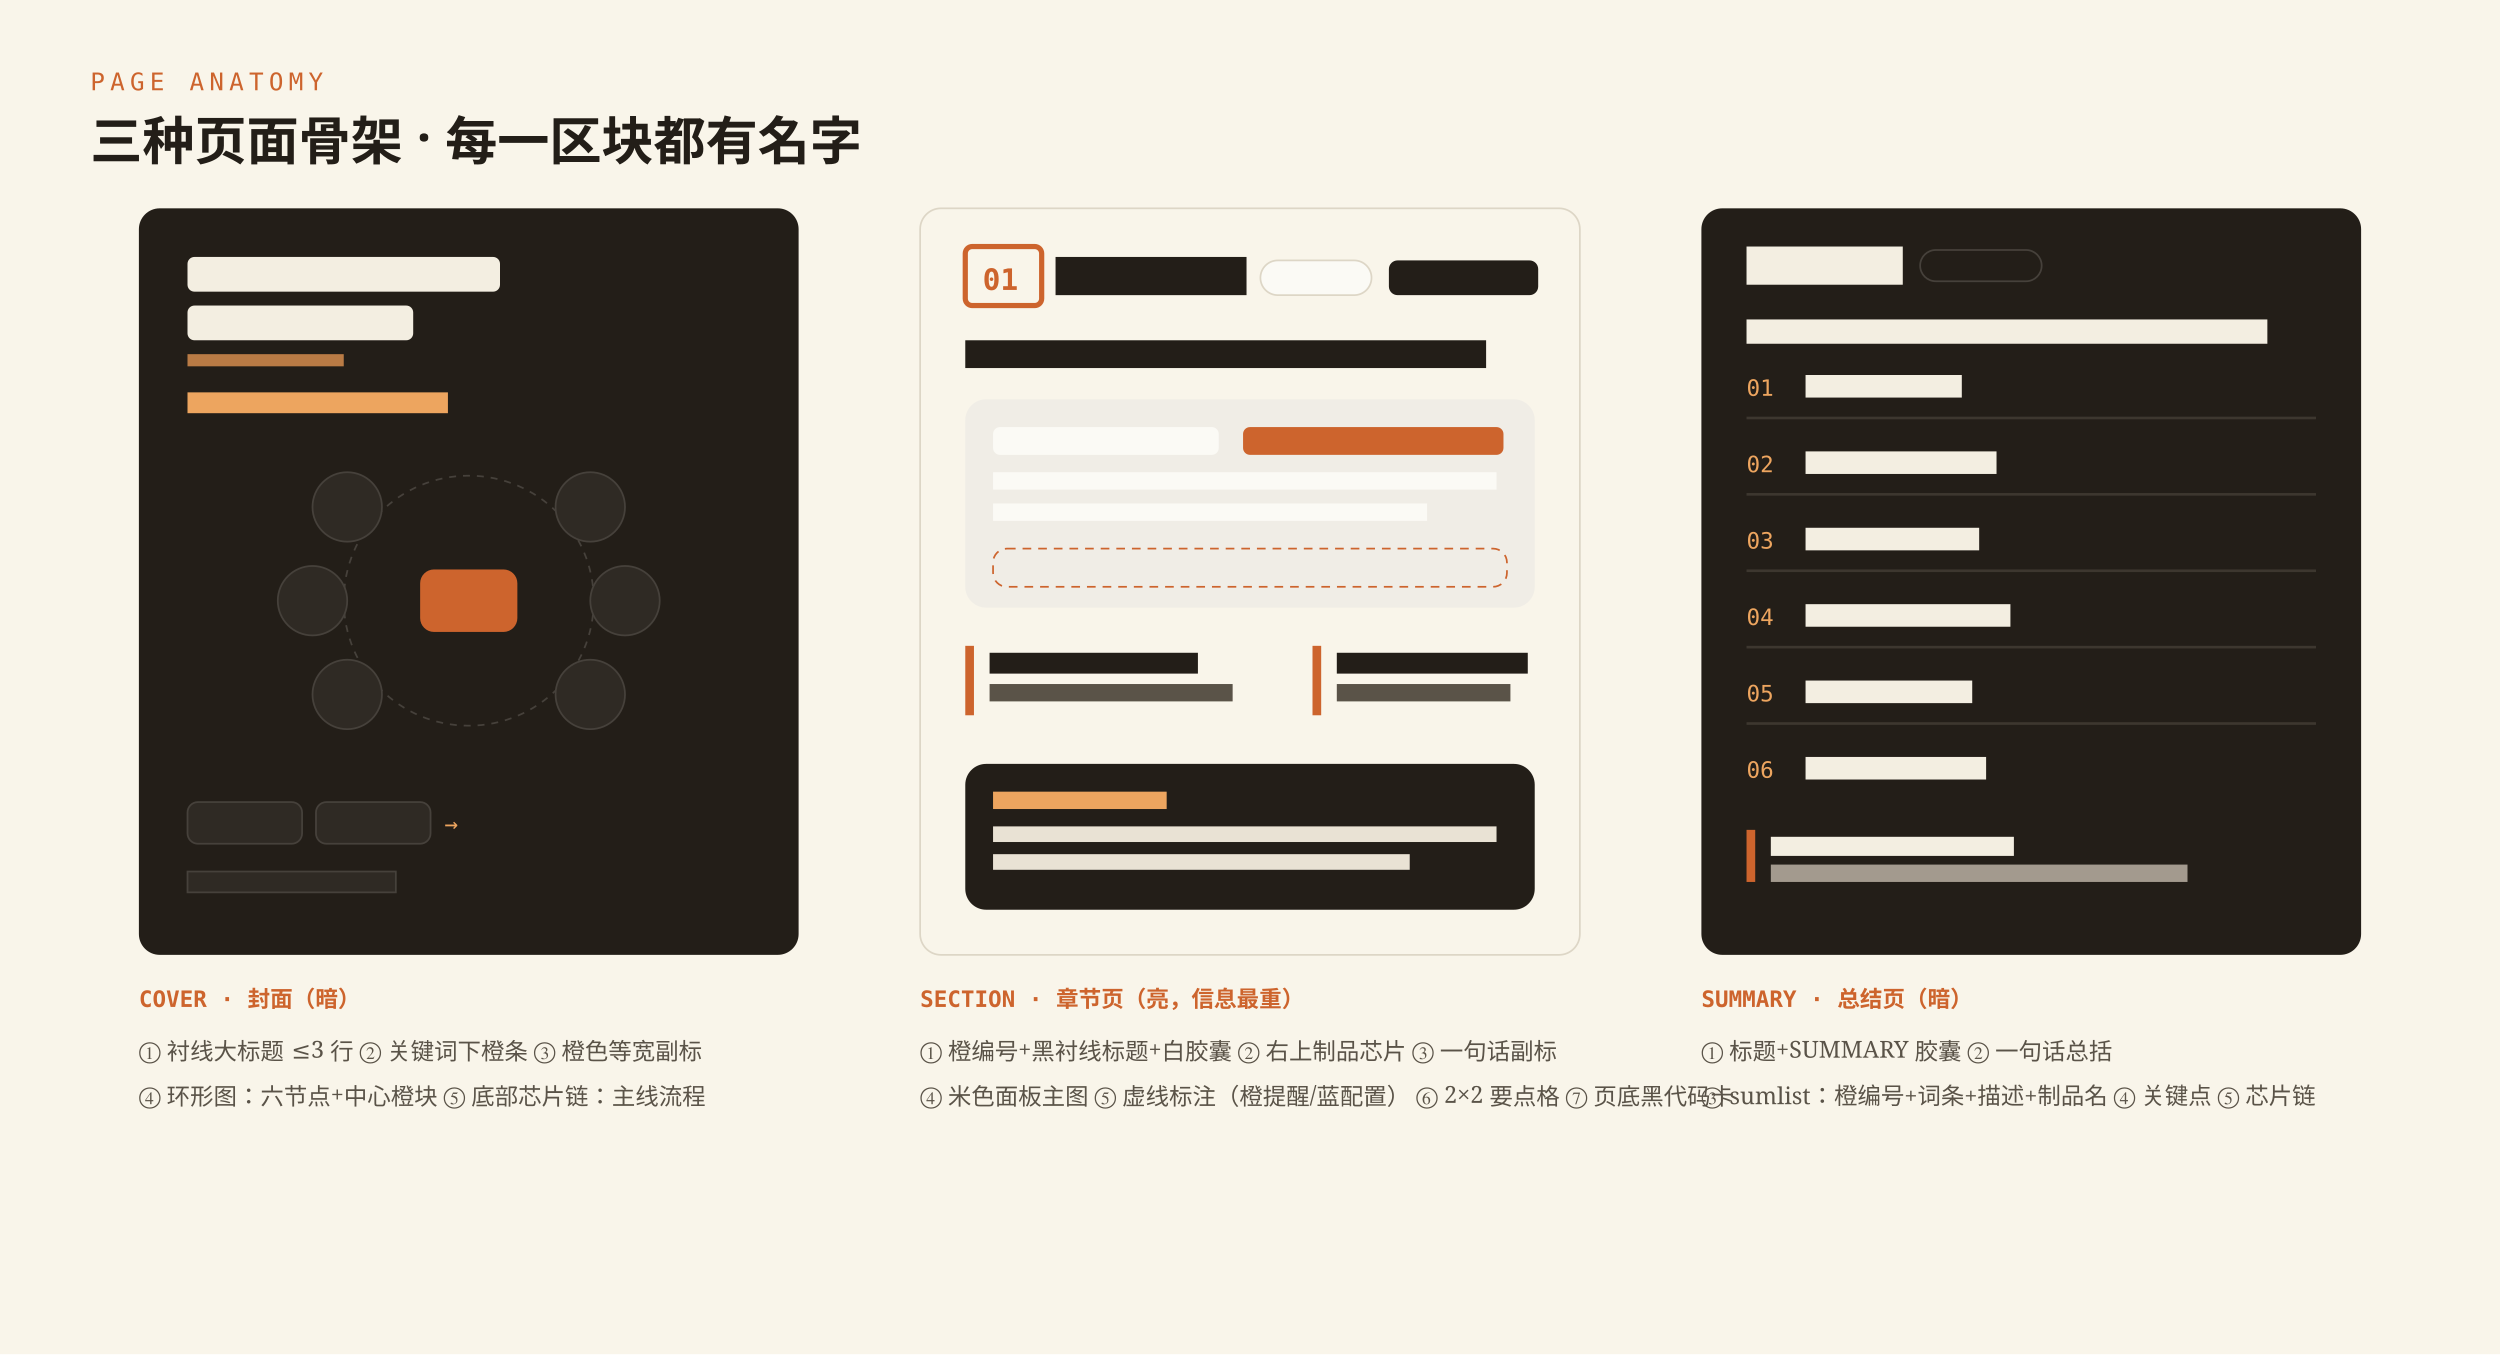
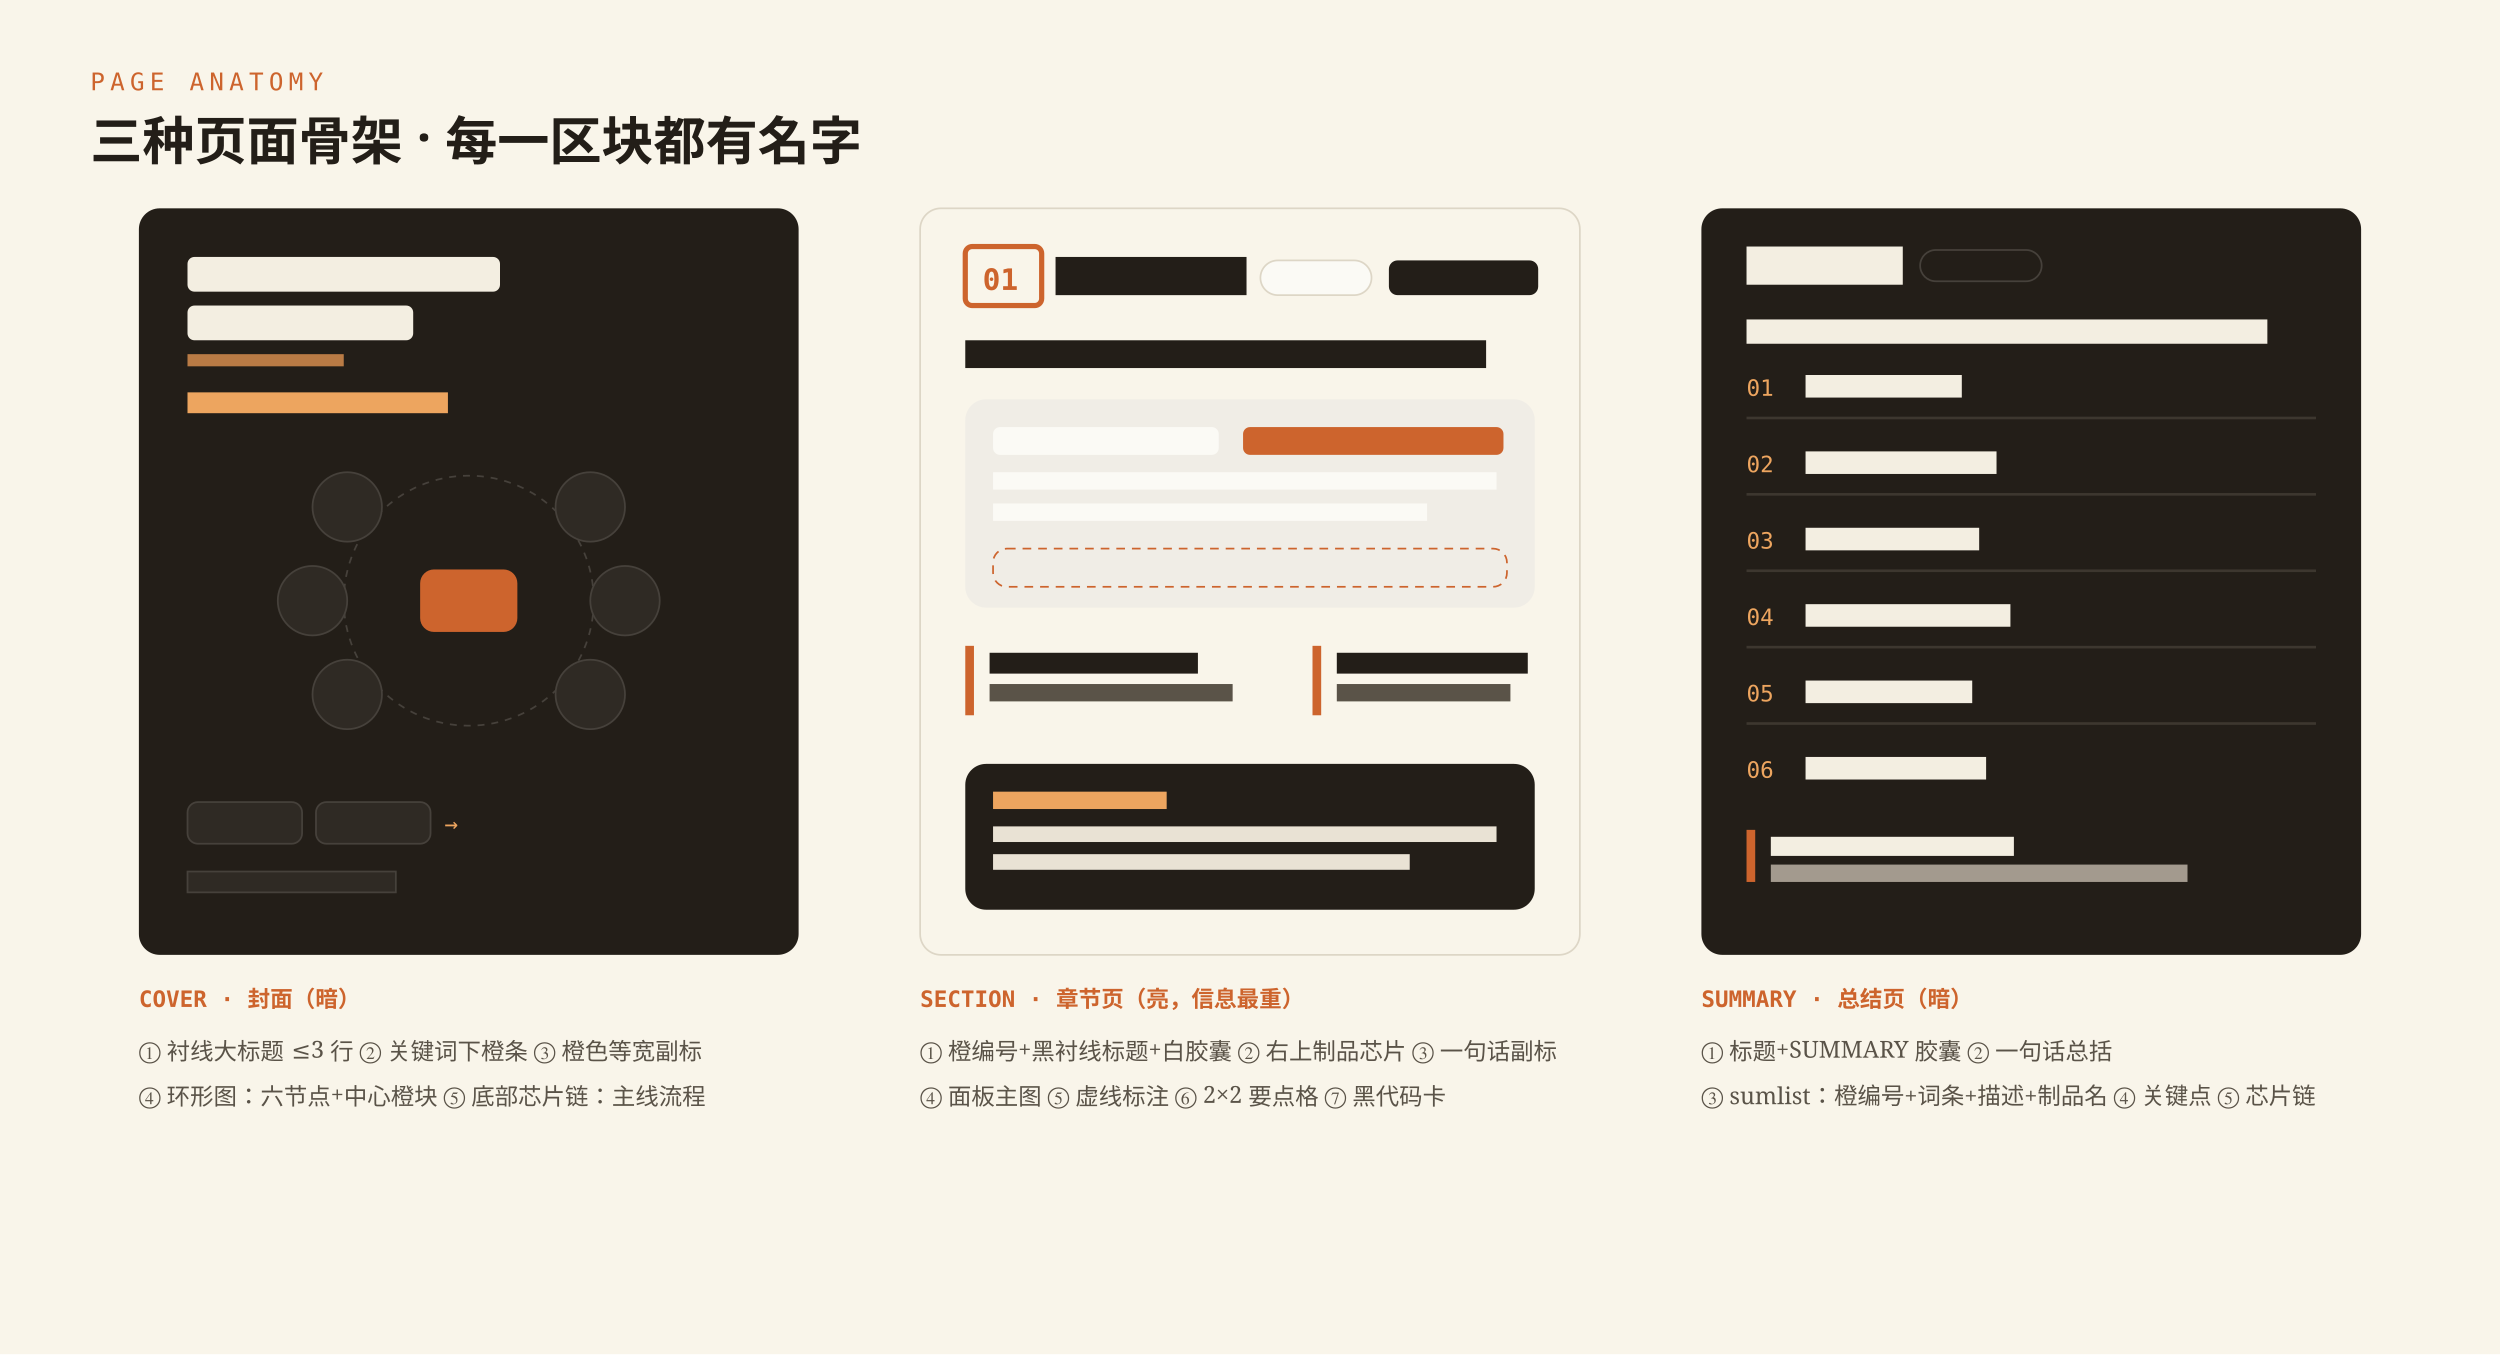
<svg xmlns="http://www.w3.org/2000/svg" width="1440" height="780" viewBox="0 0 1440 780" font-family="'Source Han Serif SC','Noto Serif SC',Georgia,serif">
  <rect width="1440" height="780" fill="#f9f5ea" />
  <text x="52" y="52" font-family="'JetBrains Mono',Consolas,monospace" font-size="14" letter-spacing="3" fill="#cd642d">PAGE ANATOMY</text>
  <text x="52" y="92" font-size="30" font-weight="700" fill="#231e18">三种页面骨架 · 每一区块都有名字</text>
  <rect x="80" y="120" width="380" height="430" rx="12" fill="#231e18" />
  <rect x="108" y="148" width="180" height="20" rx="4" fill="#f3eee1" />
  <rect x="108" y="176" width="130" height="20" rx="4" fill="#f3eee1" />
  <rect x="108" y="204" width="90" height="7" fill="#b97b45" />
  <rect x="108" y="226" width="150" height="12" fill="#eda55f" />
  <circle cx="270" cy="346" r="72" fill="none" stroke="#46413b" stroke-dasharray="4 4" />
  <rect x="242" y="328" width="56" height="36" rx="8" fill="#cd642d" />
  <circle cx="200" cy="292" r="20" fill="#2f2a24" stroke="#46413b" />
  <circle cx="340" cy="292" r="20" fill="#2f2a24" stroke="#46413b" />
  <circle cx="180" cy="346" r="20" fill="#2f2a24" stroke="#46413b" />
  <circle cx="360" cy="346" r="20" fill="#2f2a24" stroke="#46413b" />
  <circle cx="200" cy="400" r="20" fill="#2f2a24" stroke="#46413b" />
  <circle cx="340" cy="400" r="20" fill="#2f2a24" stroke="#46413b" />
  <rect x="108" y="462" width="66" height="24" rx="6" fill="#2f2a24" stroke="#46413b" />
  <rect x="182" y="462" width="66" height="24" rx="6" fill="#2f2a24" stroke="#46413b" />
  <text x="256" y="479" font-family="'JetBrains Mono',Consolas,monospace" font-size="13" fill="#eda55f">→</text>
  <rect x="108" y="502" width="120" height="12" fill="#2f2a24" stroke="#46413b" />
  <text x="80" y="580" font-family="'JetBrains Mono',Consolas,monospace" font-size="13" fill="#cd642d" font-weight="700">COVER · 封面（暗）</text>
  <g font-size="13.5" fill="#5a5348">
    <text x="80" y="610">① 衬线大标题 ≤3 行 ② 关键词下橙条 ③ 橙色等宽副标</text>
    <text x="80" y="636">④ 环形图：六节点+中心橙块 ⑤ 底部芯片链：主线流程</text>
  </g>
  <rect x="530" y="120" width="380" height="430" rx="12" fill="#f9f5ea" stroke="#ddd6c6" />
  <rect x="556" y="142" width="44" height="34" rx="4" fill="none" stroke="#cd642d" stroke-width="3" />
  <text x="566" y="167" font-family="'JetBrains Mono',Consolas,monospace" font-size="17" font-weight="700" fill="#cd642d">01</text>
  <rect x="608" y="148" width="110" height="22" fill="#231e18" />
  <rect x="726" y="150" width="64" height="20" rx="10" fill="#fbfaf5" stroke="#ddd6c6" />
  <rect x="800" y="150" width="86" height="20" rx="5" fill="#231e18" />
  <rect x="556" y="196" width="300" height="16" fill="#231e18" />
  <rect x="556" y="230" width="328" height="120" rx="12" fill="#f0ede6" />
  <rect x="572" y="246" width="130" height="16" rx="4" fill="#fbfaf5" />
  <rect x="716" y="246" width="150" height="16" rx="4" fill="#cd642d" />
  <rect x="572" y="272" width="290" height="10" fill="#fbfaf5" />
  <rect x="572" y="290" width="250" height="10" fill="#fbfaf5" />
  <rect x="572" y="316" width="296" height="22" rx="8" fill="none" stroke="#cd642d" stroke-dasharray="5 4" />
  <rect x="556" y="372" width="5" height="40" fill="#cd642d" />
  <rect x="570" y="376" width="120" height="12" fill="#231e18" />
  <rect x="570" y="394" width="140" height="10" fill="#5a5348" />
  <rect x="756" y="372" width="5" height="40" fill="#cd642d" />
  <rect x="770" y="376" width="110" height="12" fill="#231e18" />
  <rect x="770" y="394" width="100" height="10" fill="#5a5348" />
  <rect x="556" y="440" width="328" height="84" rx="12" fill="#231e18" />
  <rect x="572" y="456" width="100" height="10" fill="#eda55f" />
  <rect x="572" y="476" width="290" height="9" fill="#e9e2d4" />
  <rect x="572" y="492" width="240" height="9" fill="#e9e2d4" />
  <text x="530" y="580" font-family="'JetBrains Mono',Consolas,monospace" font-size="13" fill="#cd642d" font-weight="700">SECTION · 章节页（亮，信息最重）</text>
  <g font-size="13.5" fill="#5a5348">
    <text x="530" y="610">① 橙编号+黑衬线标题+白胶囊 ② 右上制品芯片 ③ 一句话副标</text>
-     <text x="530" y="636">④ 米色面板主图 ⑤ 虚线标注（橙提醒/蓝配置） ⑥ 2×2 要点格 ⑦ 页底黑代码卡</text>
+     <text x="530" y="636">④ 面板主图 ⑤ 虚线标注 ⑥ 2×2 要点格 ⑦ 黑代码卡</text>
  </g>
  <rect x="980" y="120" width="380" height="430" rx="12" fill="#231e18" />
  <rect x="1006" y="142" width="90" height="22" fill="#f3eee1" />
  <rect x="1106" y="144" width="70" height="18" rx="9" fill="none" stroke="#46413b" />
  <rect x="1006" y="184" width="300" height="14" fill="#f3eee1" />
  <g fill="#eda55f" font-family="'JetBrains Mono',Consolas,monospace" font-size="13">
    <text x="1006" y="228">01</text>
    <text x="1006" y="272">02</text>
    <text x="1006" y="316">03</text>
    <text x="1006" y="360">04</text>
    <text x="1006" y="404">05</text>
    <text x="1006" y="448">06</text>
  </g>
  <g fill="#f3eee1">
    <rect x="1040" y="216" width="90" height="13" />
    <rect x="1040" y="260" width="110" height="13" />
    <rect x="1040" y="304" width="100" height="13" />
    <rect x="1040" y="348" width="118" height="13" />
    <rect x="1040" y="392" width="96" height="13" />
    <rect x="1040" y="436" width="104" height="13" />
  </g>
  <g fill="#3d372f">
    <rect x="1006" y="240" width="328" height="1.5" />
    <rect x="1006" y="284" width="328" height="1.5" />
    <rect x="1006" y="328" width="328" height="1.5" />
    <rect x="1006" y="372" width="328" height="1.5" />
    <rect x="1006" y="416" width="328" height="1.5" />
  </g>
  <rect x="1006" y="478" width="5" height="30" fill="#cd642d" />
  <rect x="1020" y="482" width="140" height="11" fill="#f3eee1" />
  <rect x="1020" y="498" width="240" height="10" fill="#a39a8e" />
  <text x="980" y="580" font-family="'JetBrains Mono',Consolas,monospace" font-size="13" fill="#cd642d" font-weight="700">SUMMARY · 总结页（暗）</text>
  <g font-size="13.5" fill="#5a5348">
    <text x="980" y="610">① 标题+SUMMARY 胶囊 ② 一句话总括</text>
    <text x="980" y="636">③ sumlist：橙编号+词条+描述+制品名 ④ 关键点 ⑤ 芯片链</text>
  </g>
</svg>
